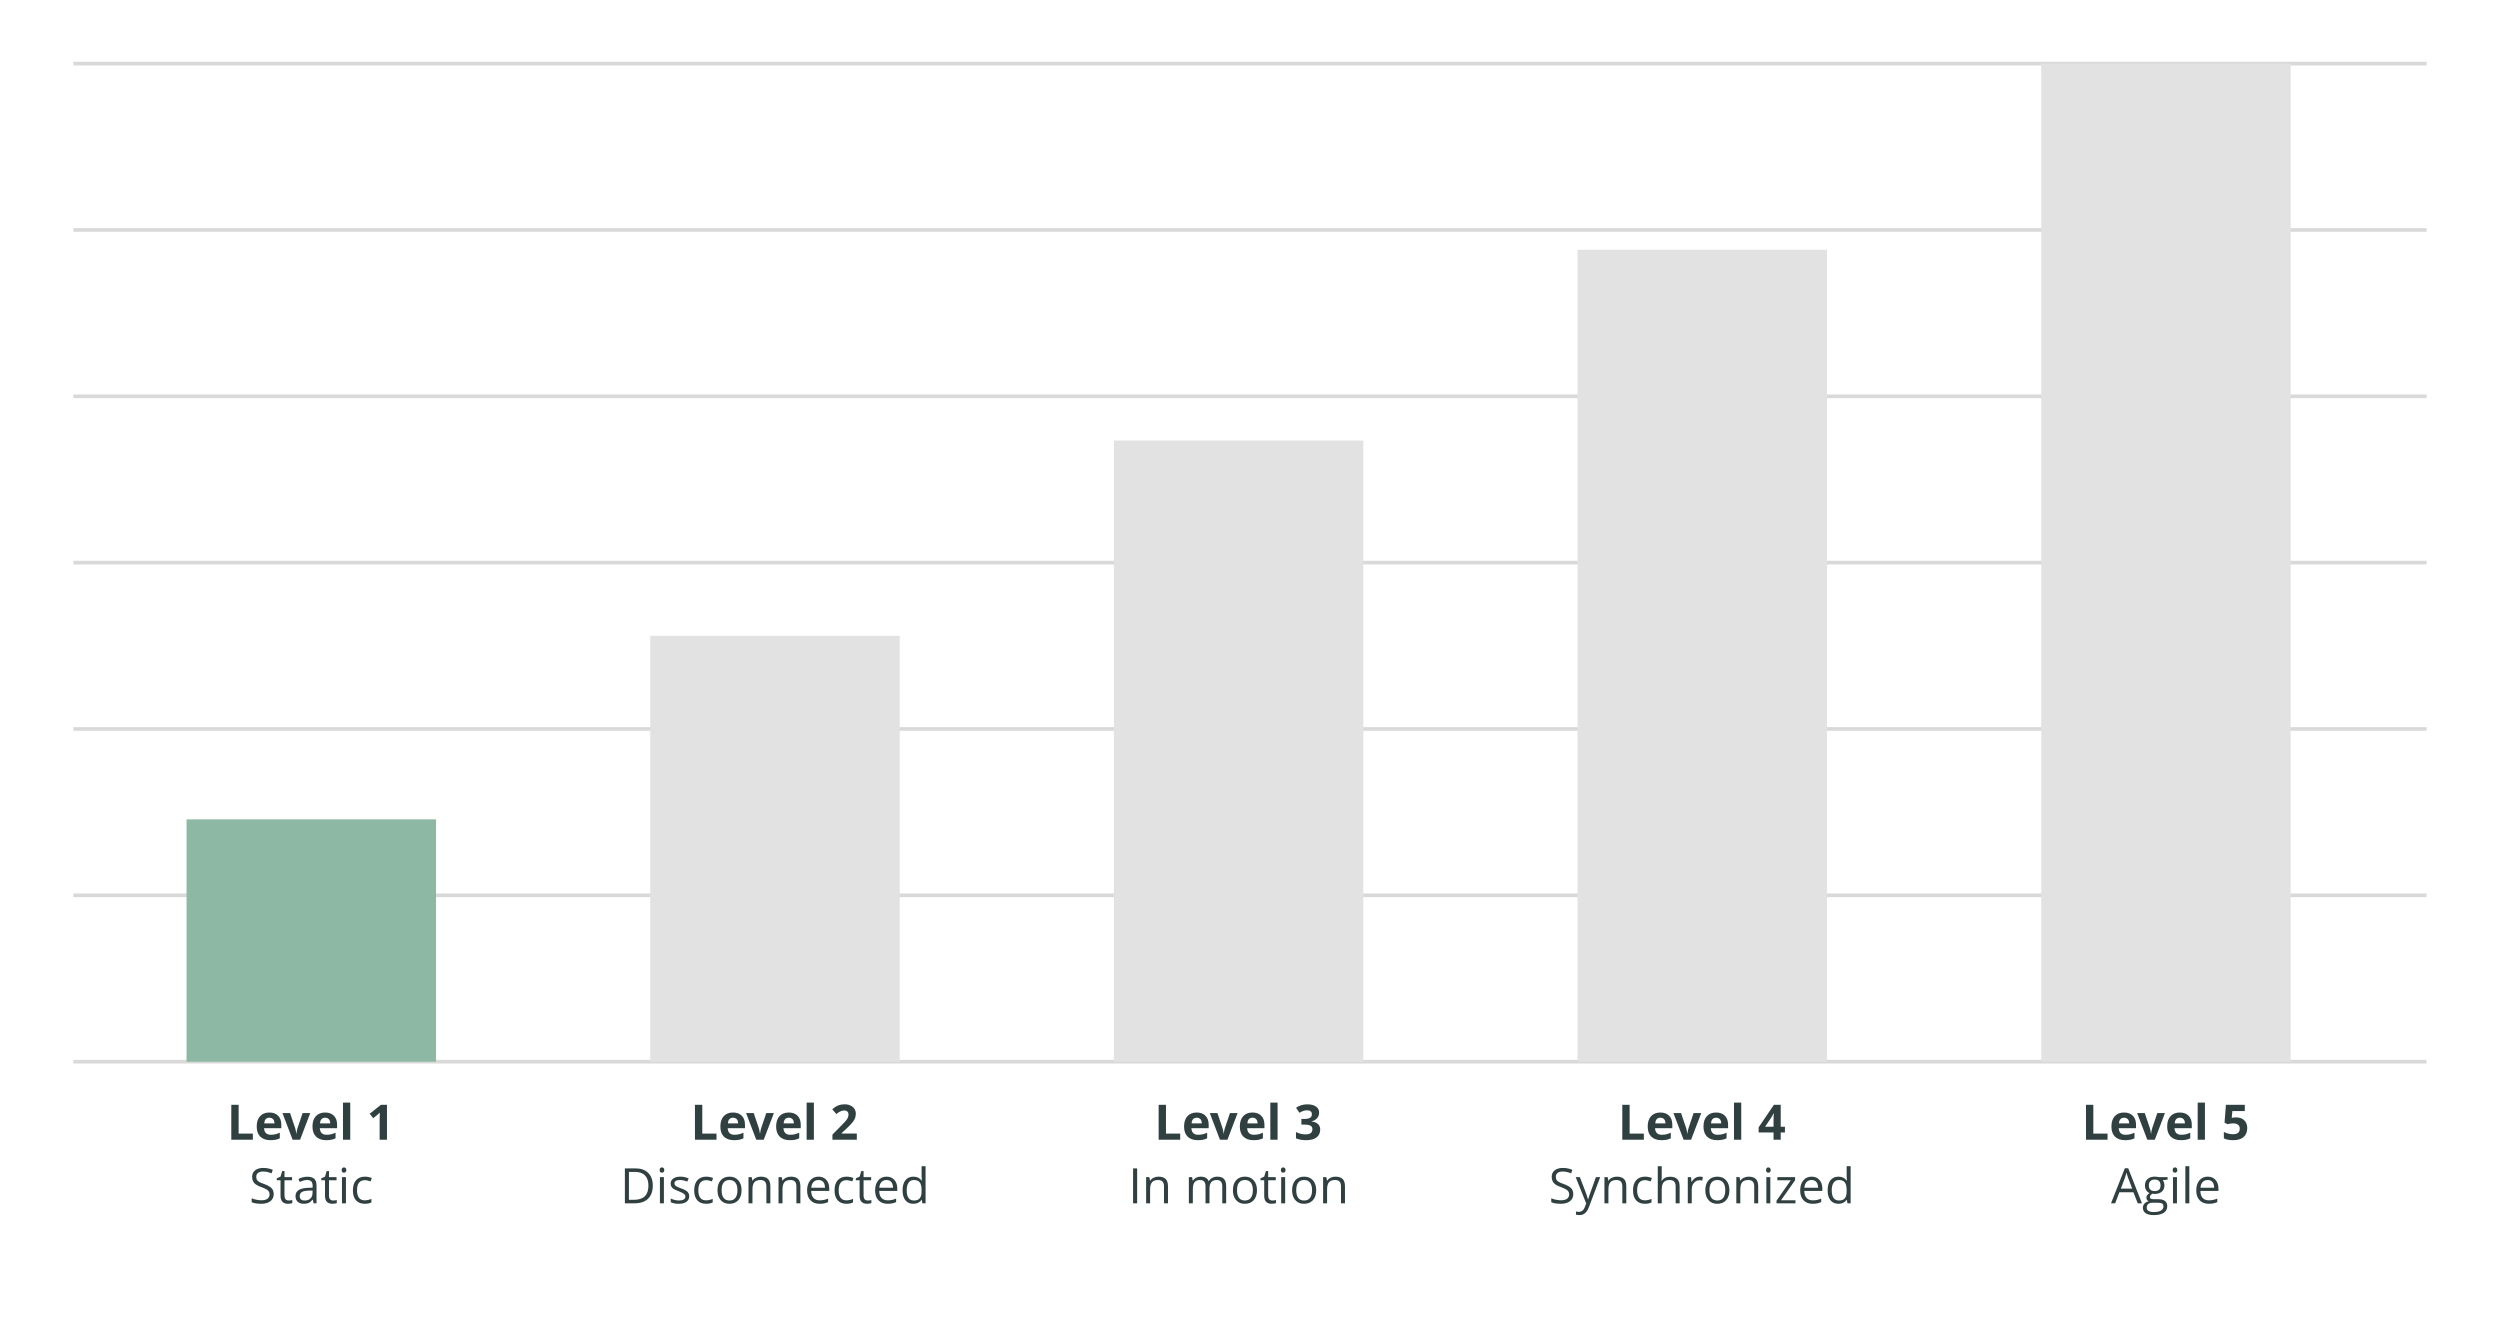
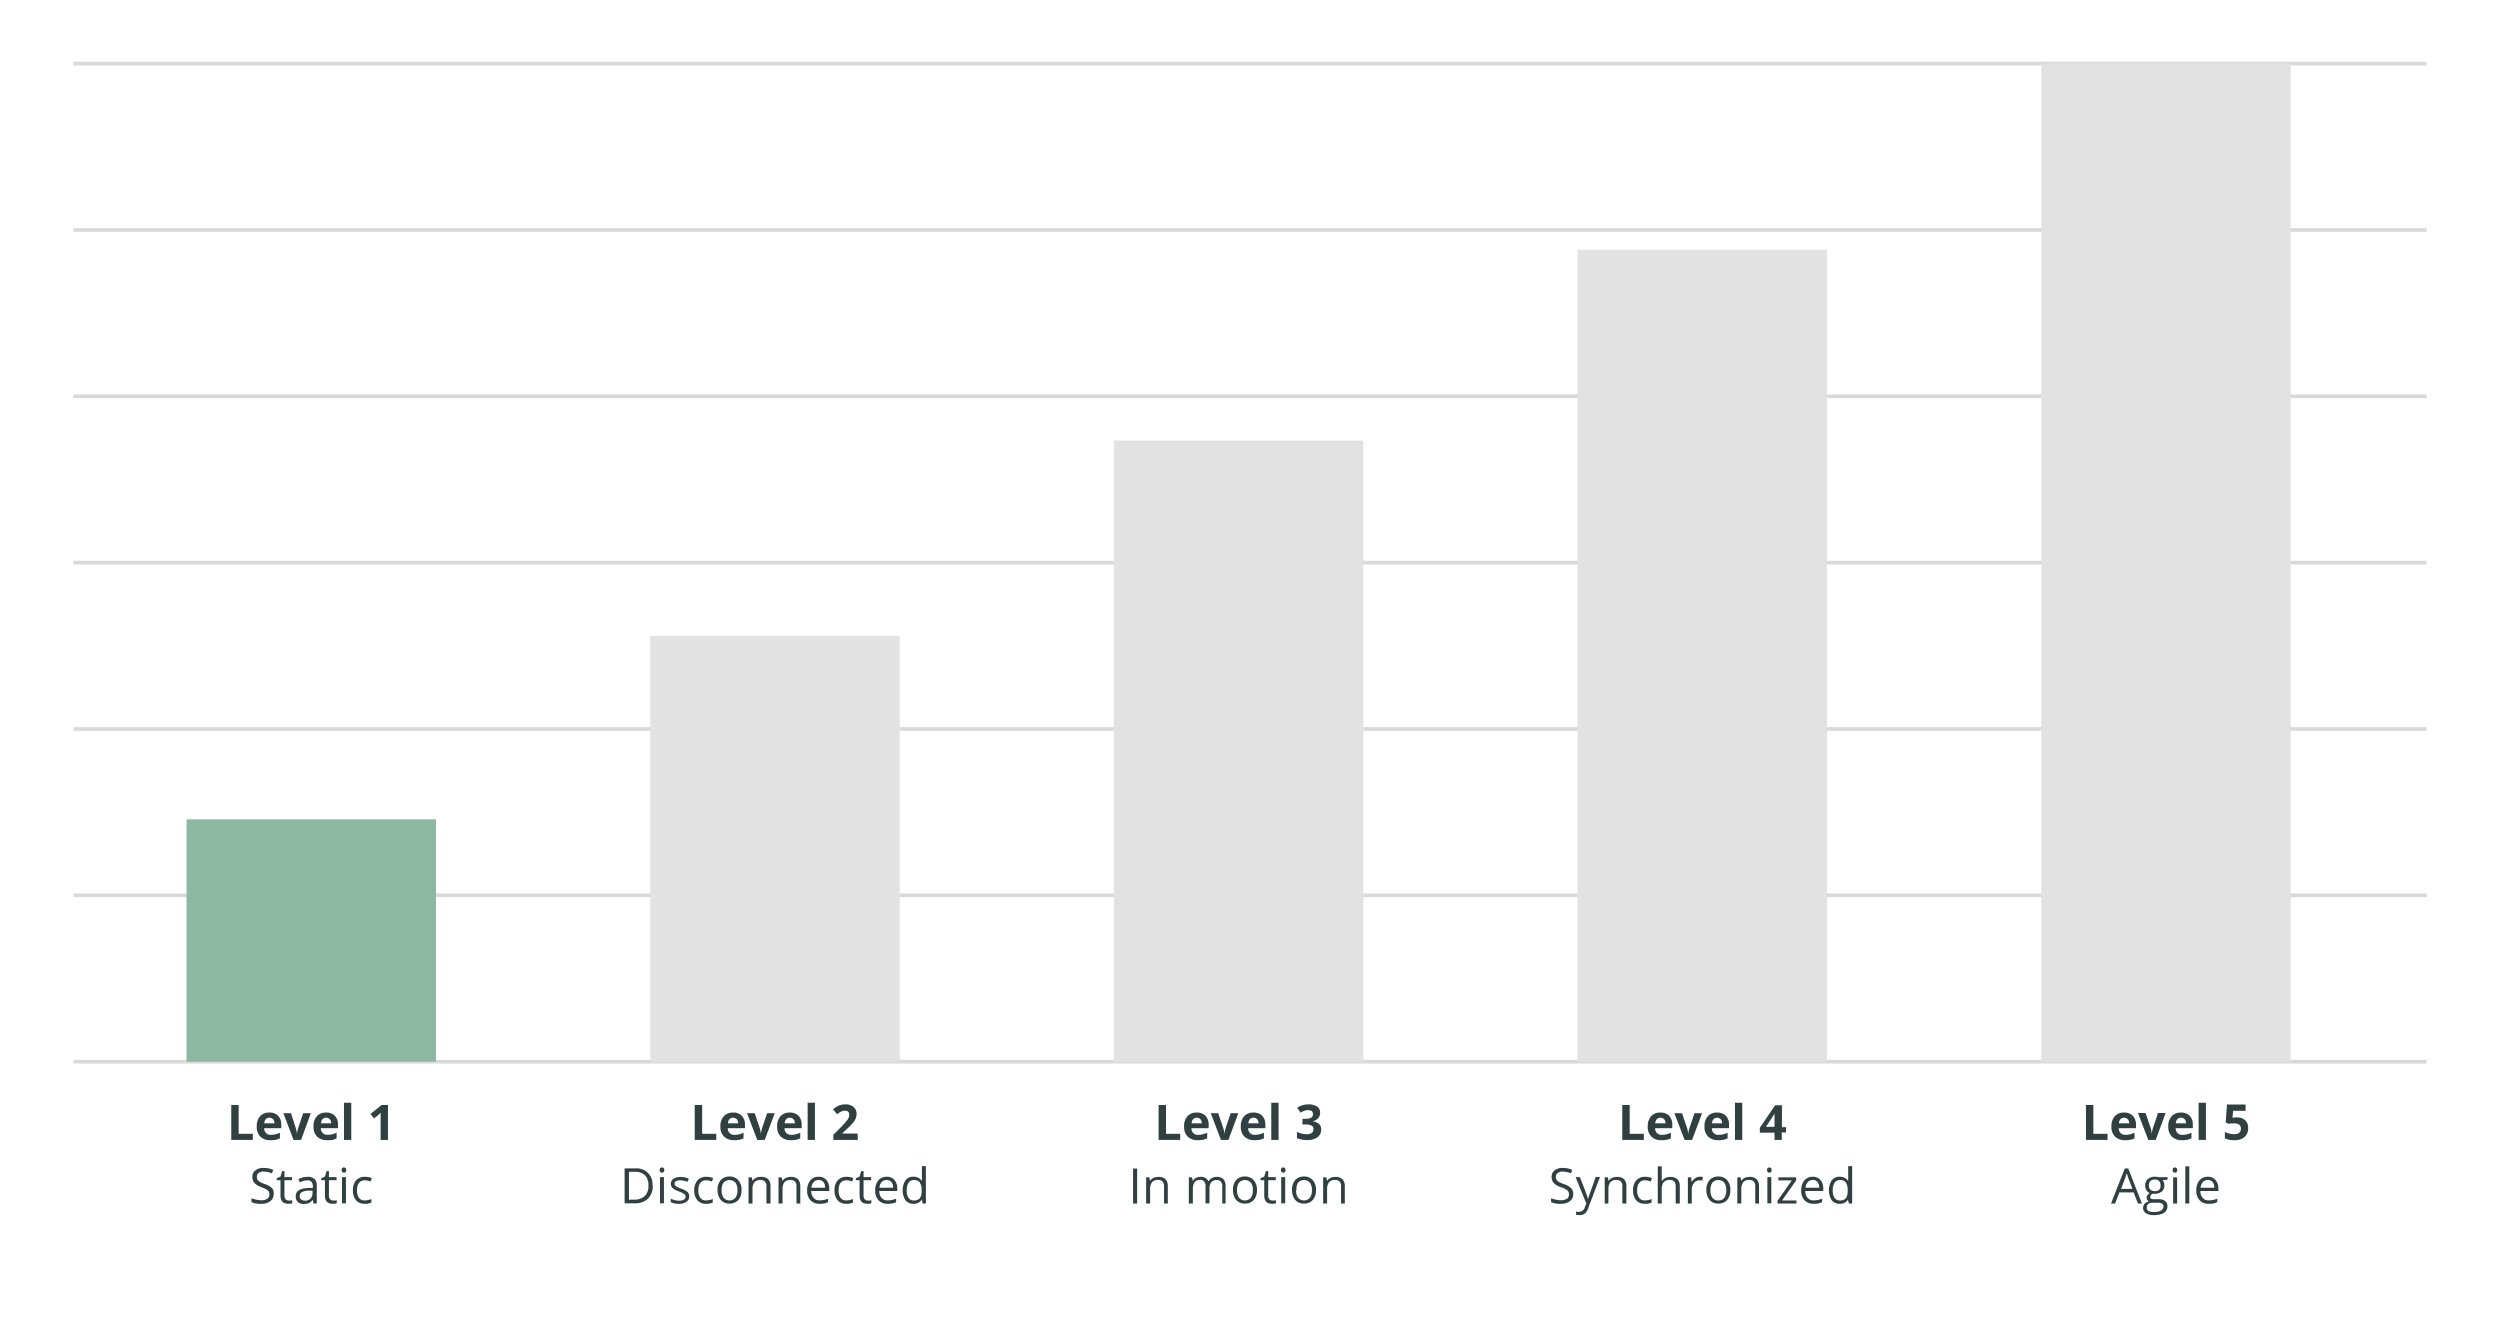
<svg xmlns="http://www.w3.org/2000/svg" id="Layer_1" data-name="Layer 1" viewBox="0 0 511 271">
  <path d="M15,13H496M15,47H496M15,81H496M15,115H496M15,149H496M15,183H496" style="fill: none;stroke: #d9d9d9;stroke-linejoin: round;stroke-width: 0.75px" />
  <line x1="14.98" y1="217.01" x2="495.98" y2="217.01" style="fill: none;stroke: #d9d9d9;stroke-linejoin: round;stroke-width: 0.75px" />
  <rect x="38.13" y="167.48" width="50.99" height="49.53" style="fill: #8db8a3" />
  <rect x="132.91" y="129.96" width="50.99" height="87.05" style="fill: #e3e2e3" />
  <rect x="227.68" y="90.05" width="50.99" height="126.96" style="fill: #e3e2e3" />
  <rect x="322.45" y="51.05" width="50.99" height="165.95" style="fill: #e3e2e3" />
  <rect x="417.23" y="13.01" width="50.99" height="204" style="fill: #e3e2e3" />
-   <text transform="translate(46.37 232.96)" style="font-size: 10px;fill: #304041;font-family: OpenSans-Bold, Open Sans;font-weight: 700">Level 1<tspan style="font-family: OpenSans, Open Sans;font-weight: 400">
-       <tspan x="4.56" y="13">Static</tspan>
-     </tspan>
-   </text>
-   <text transform="translate(141.14 232.96)" style="font-size: 10px;fill: #304041;font-family: OpenSans-Bold, Open Sans;font-weight: 700">Level 2<tspan style="font-family: OpenSans, Open Sans;font-weight: 400">
-       <tspan x="-14.4" y="13">Disconnected</tspan>
-     </tspan>
-   </text>
-   <text transform="translate(235.92 232.96)" style="font-size: 10px;fill: #304041;font-family: OpenSans-Bold, Open Sans;font-weight: 700">Level 3<tspan style="font-family: OpenSans, Open Sans;font-weight: 400">
-       <tspan x="-5.3" y="13">In motion</tspan>
-     </tspan>
-   </text>
-   <text transform="translate(330.69 232.96)" style="font-size: 10px;fill: #304041;font-family: OpenSans-Bold, Open Sans;font-weight: 700">Level 4<tspan style="font-family: OpenSans, Open Sans;font-weight: 400">
-       <tspan x="-14.13" y="13">Synchronized</tspan>
-     </tspan>
-   </text>
-   <text transform="translate(425.47 232.96)" style="font-size: 10px;fill: #304041;font-family: OpenSans-Bold, Open Sans;font-weight: 700">Level 5<tspan style="font-family: OpenSans, Open Sans;font-weight: 400">
-       <tspan x="6.02" y="13">Agile</tspan>
-     </tspan>
-   </text>
+   <g>
+     <path d="M47.27,233v-7.14h1.51v5.89h2.9V233Z" style="fill: #304041" />
+     <path d="M55.27,233.06a2.8,2.8,0,0,1-2.06-.73,2.76,2.76,0,0,1-.74-2.06,3.07,3.07,0,0,1,.68-2.12,2.45,2.45,0,0,1,1.9-.75,2.4,2.4,0,0,1,1.8.66,2.5,2.5,0,0,1,.65,1.82v.72H54a1.39,1.39,0,0,0,.37,1,1.34,1.34,0,0,0,1,.36,4,4,0,0,0,.93-.1,4.65,4.65,0,0,0,.92-.33v1.15a3.41,3.41,0,0,1-.83.29A4.88,4.88,0,0,1,55.27,233.06Zm-.21-4.6a1,1,0,0,0-.74.3,1.4,1.4,0,0,0-.31.85H56.1a1.23,1.23,0,0,0-.29-.85A1,1,0,0,0,55.06,228.46Z" style="fill: #304041" />
+     <path d="M60,233l-2.08-5.46h1.56l1,3.11a5.52,5.52,0,0,1,.22,1.12h0a5.21,5.21,0,0,1,.22-1.12l1.05-3.11h1.56L61.54,233Z" style="fill: #304041" />
+     <path d="M66.87,233.06a2.79,2.79,0,0,1-2.06-.73,2.72,2.72,0,0,1-.74-2.06,3,3,0,0,1,.68-2.12,2.45,2.45,0,0,1,1.9-.75,2.4,2.4,0,0,1,1.8.66,2.5,2.5,0,0,1,.64,1.82v.72H65.57a1.44,1.44,0,0,0,.38,1,1.31,1.31,0,0,0,1,.36,4,4,0,0,0,.93-.1,4.89,4.89,0,0,0,.92-.33v1.15A3.34,3.34,0,0,1,68,233,4.72,4.72,0,0,1,66.87,233.06Zm-.21-4.6a.92.92,0,0,0-.74.3,1.34,1.34,0,0,0-.31.85H67.7a1.23,1.23,0,0,0-.29-.85A1,1,0,0,0,66.66,228.46Z" style="fill: #304041" />
+     <path d="M71.8,233H70.31v-7.6H71.8Z" style="fill: #304041" />
+     <path d="M79.3,233H77.8v-4.81l0-.74a6.92,6.92,0,0,1-.53.49l-.82.66-.73-.91,2.3-1.83H79.3Z" style="fill: #304041" />
+     <path d="M55.94,244.06a1.74,1.74,0,0,1-.69,1.47,3,3,0,0,1-1.85.53,4.65,4.65,0,0,1-2-.33v-.8a5.65,5.65,0,0,0,1,.29,4.57,4.57,0,0,0,1,.11,2.08,2.08,0,0,0,1.25-.31,1,1,0,0,0,.42-.88,1.13,1.13,0,0,0-.15-.61,1.36,1.36,0,0,0-.5-.43,6.41,6.41,0,0,0-1.06-.46A3.5,3.5,0,0,1,52,241.8a1.9,1.9,0,0,1-.42-1.28,1.55,1.55,0,0,1,.62-1.31,2.54,2.54,0,0,1,1.64-.49,4.78,4.78,0,0,1,2,.39l-.25.72a4.6,4.6,0,0,0-1.72-.37,1.64,1.64,0,0,0-1,.29.91.91,0,0,0-.37.78,1.23,1.23,0,0,0,.13.61,1.28,1.28,0,0,0,.46.43,5.25,5.25,0,0,0,1,.44,3.87,3.87,0,0,1,1.54.86A1.66,1.66,0,0,1,55.94,244.06Z" style="fill: #304041" />
+     <path d="M59,245.39a2.86,2.86,0,0,0,.42,0,1.44,1.44,0,0,0,.31-.07v.62a1.48,1.48,0,0,1-.38.11,2.71,2.71,0,0,1-.47,0c-1,0-1.55-.55-1.55-1.64v-3.18h-.76v-.39l.76-.34.34-1.14h.47v1.24H59.7v.63H58.14v3.15a1.09,1.09,0,0,0,.23.74A.83.83,0,0,0,59,245.39Z" style="fill: #304041" />
+     <path d="M64.09,246l-.16-.76h0a2.18,2.18,0,0,1-.79.68,2.45,2.45,0,0,1-1,.18,1.83,1.83,0,0,1-1.25-.41,1.49,1.49,0,0,1-.45-1.17c0-1.08.87-1.65,2.6-1.7l.9,0v-.33a1.36,1.36,0,0,0-.27-.93,1.11,1.11,0,0,0-.86-.3,3.62,3.62,0,0,0-1.52.41L61,241a4.77,4.77,0,0,1,.87-.34,3.81,3.81,0,0,1,1-.12,2,2,0,0,1,1.41.43,1.75,1.75,0,0,1,.47,1.36V246Zm-1.83-.57a1.65,1.65,0,0,0,1.19-.41,1.55,1.55,0,0,0,.43-1.17v-.48l-.81,0a3.12,3.12,0,0,0-1.39.3.93.93,0,0,0-.43.83.82.82,0,0,0,.27.67A1.11,1.11,0,0,0,62.26,245.39Z" style="fill: #304041" />
+     <path d="M68.09,245.39a2.77,2.77,0,0,0,.42,0,1.73,1.73,0,0,0,.32-.07v.62a1.72,1.72,0,0,1-.39.11,2.68,2.68,0,0,1-.46,0c-1,0-1.56-.55-1.56-1.64v-3.18h-.76v-.39l.76-.34.35-1.14h.46v1.24h1.56v.63H67.23v3.15a1.09,1.09,0,0,0,.23.74A.83.83,0,0,0,68.09,245.39Z" style="fill: #304041" />
+     <path d="M69.83,239.16a.55.55,0,0,1,.13-.41.52.52,0,0,1,.35-.13.49.49,0,0,1,.33.13.67.67,0,0,1,0,.82.44.44,0,0,1-.33.13.48.48,0,0,1-.35-.13A.56.56,0,0,1,69.83,239.16Zm.88,6.8H69.9v-5.35h.81Z" style="fill: #304041" />
+     <path d="M74.56,246.06a2.29,2.29,0,0,1-1.8-.72,3,3,0,0,1-.63-2,3,3,0,0,1,.64-2.07,2.35,2.35,0,0,1,1.85-.74,3.44,3.44,0,0,1,.77.09,2.36,2.36,0,0,1,.6.19l-.24.69a4.55,4.55,0,0,0-.59-.18,2.44,2.44,0,0,0-.56-.07c-1.09,0-1.63.69-1.63,2.08a2.49,2.49,0,0,0,.39,1.51,1.37,1.37,0,0,0,1.18.53,3.68,3.68,0,0,0,1.38-.29v.72A2.89,2.89,0,0,1,74.56,246.06Z" style="fill: #304041" />
+   </g>
+   <g>
+     <path d="M142,233v-7.14h1.52v5.89h2.89V233Z" style="fill: #304041" />
+     <path d="M150.05,233.06a2.79,2.79,0,0,1-2.06-.73,2.73,2.73,0,0,1-.75-2.06,3,3,0,0,1,.69-2.12,2.45,2.45,0,0,1,1.9-.75,2.4,2.4,0,0,1,1.8.66,2.5,2.5,0,0,1,.64,1.82v.72h-3.52a1.4,1.4,0,0,0,.38,1,1.3,1.3,0,0,0,1,.36,4.11,4.11,0,0,0,.94-.1,4.57,4.57,0,0,0,.91-.33v1.15a3.26,3.26,0,0,1-.83.29A4.84,4.84,0,0,1,150.05,233.06Zm-.21-4.6a1,1,0,0,0-.75.3,1.39,1.39,0,0,0-.3.85h2.09a1.28,1.28,0,0,0-.29-.85A1,1,0,0,0,149.84,228.46Z" style="fill: #304041" />
+     <path d="M154.78,233l-2.08-5.46h1.56l1.05,3.11a5.52,5.52,0,0,1,.22,1.12h0a5.21,5.21,0,0,1,.22-1.12l1.05-3.11h1.56L156.31,233Z" style="fill: #304041" />
+     <path d="M161.64,233.06a2.8,2.8,0,0,1-2.06-.73,2.76,2.76,0,0,1-.74-2.06,3,3,0,0,1,.69-2.12,2.43,2.43,0,0,1,1.89-.75,2.39,2.39,0,0,1,1.8.66,2.5,2.5,0,0,1,.65,1.82v.72h-3.52a1.44,1.44,0,0,0,.37,1,1.34,1.34,0,0,0,1,.36,4,4,0,0,0,.93-.1,4.65,4.65,0,0,0,.92-.33v1.15a3.41,3.41,0,0,1-.83.29A4.88,4.88,0,0,1,161.64,233.06Zm-.21-4.6a1,1,0,0,0-.74.3,1.4,1.4,0,0,0-.31.85h2.09a1.18,1.18,0,0,0-.29-.85A1,1,0,0,0,161.43,228.46Z" style="fill: #304041" />
+     <path d="M166.57,233h-1.49v-7.6h1.49Z" style="fill: #304041" />
+     <path d="M175.34,233h-5v-1.05l1.79-1.81a15.19,15.19,0,0,0,1-1.13,2.48,2.48,0,0,0,.35-.58,1.55,1.55,0,0,0,.11-.56.8.8,0,0,0-.24-.64.9.9,0,0,0-.63-.21,1.81,1.81,0,0,0-.81.19,4.38,4.38,0,0,0-.81.54l-.82-1a5,5,0,0,1,.87-.63,3.15,3.15,0,0,1,.76-.29,3.71,3.71,0,0,1,.92-.1,2.76,2.76,0,0,1,1.18.24,2,2,0,0,1,.8.69,1.88,1.88,0,0,1,.28,1,2.6,2.6,0,0,1-.17.93,3.92,3.92,0,0,1-.54.89,13.39,13.39,0,0,1-1.28,1.29l-.92.86v.07h3.11Z" style="fill: #304041" />
+     <path d="M133.43,242.32a3.63,3.63,0,0,1-1,2.71,3.81,3.81,0,0,1-2.76.93h-2v-7.14h2.19a3.22,3.22,0,0,1,3.51,3.5Zm-.88,0a2.89,2.89,0,0,0-.7-2.1,2.83,2.83,0,0,0-2.09-.71h-1.2v5.7h1a3.06,3.06,0,0,0,2.23-.73A2.86,2.86,0,0,0,132.55,242.35Z" style="fill: #304041" />
+     <path d="M134.83,239.16a.55.55,0,0,1,.13-.41.54.54,0,0,1,.35-.13.49.49,0,0,1,.33.13.64.64,0,0,1,0,.82.44.44,0,0,1-.33.13.49.49,0,0,1-.35-.13A.56.56,0,0,1,134.83,239.16Zm.88,6.8h-.81v-5.35h.81Z" style="fill: #304041" />
+     <path d="M140.88,244.5a1.34,1.34,0,0,1-.56,1.15,2.61,2.61,0,0,1-1.56.41,3.34,3.34,0,0,1-1.66-.34V245a4.31,4.31,0,0,0,.83.31,3.61,3.61,0,0,0,.85.11,2,2,0,0,0,1-.2.68.68,0,0,0,.35-.62.65.65,0,0,0-.27-.53,4.39,4.39,0,0,0-1.06-.53,5.17,5.17,0,0,1-1.06-.49,1.32,1.32,0,0,1-.47-.47,1.14,1.14,0,0,1-.16-.63,1.2,1.2,0,0,1,.54-1,2.48,2.48,0,0,1,1.46-.38,4.37,4.37,0,0,1,1.69.35l-.29.66a3.94,3.94,0,0,0-1.46-.33,1.66,1.66,0,0,0-.87.18.55.55,0,0,0-.29.5.66.66,0,0,0,.1.37,1.22,1.22,0,0,0,.36.28,6.24,6.24,0,0,0,.94.4,3.38,3.38,0,0,1,1.28.7A1.2,1.2,0,0,1,140.88,244.5Z" style="fill: #304041" />
+     <path d="M144.34,246.06a2.26,2.26,0,0,1-1.8-.72,2.9,2.9,0,0,1-.64-2,3,3,0,0,1,.65-2.07,2.32,2.32,0,0,1,1.84-.74,3.37,3.37,0,0,1,.77.09,2.6,2.6,0,0,1,.61.19l-.25.69a4.55,4.55,0,0,0-.59-.18,2.44,2.44,0,0,0-.56-.07c-1.09,0-1.63.69-1.63,2.08a2.43,2.43,0,0,0,.4,1.51,1.36,1.36,0,0,0,1.18.53,3.67,3.67,0,0,0,1.37-.29v.72A2.87,2.87,0,0,1,144.34,246.06Z" style="fill: #304041" />
+     <path d="M151.58,243.28a2.94,2.94,0,0,1-.66,2,2.33,2.33,0,0,1-1.82.74,2.38,2.38,0,0,1-1.28-.34,2.18,2.18,0,0,1-.86-1,3.43,3.43,0,0,1-.3-1.48,3,3,0,0,1,.65-2,2.36,2.36,0,0,1,1.82-.73,2.25,2.25,0,0,1,1.78.75A2.9,2.9,0,0,1,151.58,243.28Zm-4.08,0a2.55,2.55,0,0,0,.41,1.56,1.62,1.62,0,0,0,2.41,0,2.51,2.51,0,0,0,.42-1.57,2.45,2.45,0,0,0-.42-1.55,1.66,1.66,0,0,0-2.42,0A2.53,2.53,0,0,0,147.5,243.28Z" style="fill: #304041" />
+     <path d="M156.66,246V242.5a1.4,1.4,0,0,0-.3-1,1.23,1.23,0,0,0-.93-.32,1.52,1.52,0,0,0-1.23.46,2.27,2.27,0,0,0-.39,1.49V246H153v-5.35h.66l.13.73h0a1.61,1.61,0,0,1,.7-.61,2.19,2.19,0,0,1,1-.22A2,2,0,0,1,157,241a2,2,0,0,1,.49,1.49V246Z" style="fill: #304041" />
+     <path d="M162.8,246V242.5a1.4,1.4,0,0,0-.3-1,1.23,1.23,0,0,0-.93-.32,1.52,1.52,0,0,0-1.23.46,2.27,2.27,0,0,0-.39,1.49V246h-.82v-5.35h.66l.14.73h0a1.67,1.67,0,0,1,.7-.61,2.22,2.22,0,0,1,1-.22,2,2,0,0,1,1.46.47,2,2,0,0,1,.49,1.49V246Z" style="fill: #304041" />
+     <path d="M167.53,246.06a2.46,2.46,0,0,1-1.87-.72,2.8,2.8,0,0,1-.69-2,3.15,3.15,0,0,1,.64-2.06,2.15,2.15,0,0,1,1.71-.76,2.05,2.05,0,0,1,1.6.66,2.57,2.57,0,0,1,.58,1.75v.51h-3.69a2.13,2.13,0,0,0,.48,1.43,1.64,1.64,0,0,0,1.27.49,4.3,4.3,0,0,0,1.71-.36v.72a4.27,4.27,0,0,1-.81.27A5,5,0,0,1,167.53,246.06Zm-.22-4.87a1.3,1.3,0,0,0-1,.42,2,2,0,0,0-.46,1.16h2.8a1.76,1.76,0,0,0-.34-1.17A1.21,1.21,0,0,0,167.31,241.19Z" style="fill: #304041" />
+     <path d="M173,246.06a2.29,2.29,0,0,1-1.8-.72,3,3,0,0,1-.63-2,3,3,0,0,1,.64-2.07,2.34,2.34,0,0,1,1.85-.74,3.44,3.44,0,0,1,.77.09,2.5,2.5,0,0,1,.6.19l-.25.69a4.39,4.39,0,0,0-.58-.18,2.44,2.44,0,0,0-.56-.07c-1.09,0-1.64.69-1.64,2.08a2.49,2.49,0,0,0,.4,1.51,1.37,1.37,0,0,0,1.18.53,3.59,3.59,0,0,0,1.37-.29v.72A2.82,2.82,0,0,1,173,246.06Z" style="fill: #304041" />
+     <path d="M177.37,245.39a2.86,2.86,0,0,0,.42,0,1.44,1.44,0,0,0,.31-.07v.62a1.48,1.48,0,0,1-.38.11,2.71,2.71,0,0,1-.47,0c-1,0-1.55-.55-1.55-1.64v-3.18h-.76v-.39l.76-.34.34-1.14h.47v1.24h1.56v.63h-1.56v3.15a1.09,1.09,0,0,0,.23.74A.83.83,0,0,0,177.37,245.39Z" style="fill: #304041" />
+     <path d="M181.43,246.06a2.46,2.46,0,0,1-1.87-.72,2.8,2.8,0,0,1-.68-2,3.15,3.15,0,0,1,.63-2.06,2.15,2.15,0,0,1,1.71-.76,2,2,0,0,1,1.6.66,2.57,2.57,0,0,1,.58,1.75v.51h-3.68a2.08,2.08,0,0,0,.47,1.43,1.64,1.64,0,0,0,1.27.49,4.3,4.3,0,0,0,1.71-.36v.72a4.05,4.05,0,0,1-.81.27A4.88,4.88,0,0,1,181.43,246.06Zm-.22-4.87a1.31,1.31,0,0,0-1,.42,1.88,1.88,0,0,0-.45,1.16h2.79a1.76,1.76,0,0,0-.34-1.17A1.21,1.21,0,0,0,181.21,241.19Z" style="fill: #304041" />
+     <path d="M188.43,245.24h-.05a1.88,1.88,0,0,1-1.68.82,2,2,0,0,1-1.63-.72,3.9,3.9,0,0,1,0-4.09,2,2,0,0,1,1.63-.74,2,2,0,0,1,1.67.79h.07l0-.38,0-.38v-2.18h.81V246h-.66Zm-1.62.14a1.48,1.48,0,0,0,1.2-.45,2.28,2.28,0,0,0,.37-1.46v-.17a2.61,2.61,0,0,0-.38-1.62,1.41,1.41,0,0,0-1.2-.49,1.26,1.26,0,0,0-1.1.56,2.77,2.77,0,0,0-.37,1.56,2.67,2.67,0,0,0,.37,1.55A1.27,1.27,0,0,0,186.81,245.38Z" style="fill: #304041" />
+   </g>
+   <g>
+     <path d="M236.82,233v-7.14h1.51v5.89h2.9V233Z" style="fill: #304041" />
+     <path d="M244.82,233.06a2.79,2.79,0,0,1-2.06-.73,2.72,2.72,0,0,1-.74-2.06,3.07,3.07,0,0,1,.68-2.12,2.45,2.45,0,0,1,1.9-.75,2.4,2.4,0,0,1,1.8.66,2.5,2.5,0,0,1,.65,1.82v.72h-3.52a1.39,1.39,0,0,0,.37,1,1.34,1.34,0,0,0,1,.36,4,4,0,0,0,.93-.1,4.89,4.89,0,0,0,.92-.33v1.15a3.34,3.34,0,0,1-.84.29A4.72,4.72,0,0,1,244.82,233.06Zm-.21-4.6a1,1,0,0,0-.74.3,1.4,1.4,0,0,0-.31.85h2.09a1.23,1.23,0,0,0-.29-.85A1,1,0,0,0,244.61,228.46Z" style="fill: #304041" />
+     <path d="M249.56,233l-2.08-5.46H249l1.06,3.11a5.52,5.52,0,0,1,.22,1.12h0a4.66,4.66,0,0,1,.22-1.12l1.05-3.11h1.56L251.09,233Z" style="fill: #304041" />
+     <path d="M256.42,233.06a2.79,2.79,0,0,1-2.06-.73,2.73,2.73,0,0,1-.75-2.06,3,3,0,0,1,.69-2.12,2.45,2.45,0,0,1,1.9-.75,2.4,2.4,0,0,1,1.8.66,2.5,2.5,0,0,1,.64,1.82v.72h-3.52a1.4,1.4,0,0,0,.38,1,1.31,1.31,0,0,0,1,.36,4,4,0,0,0,.93-.1,4.89,4.89,0,0,0,.92-.33v1.15a3.34,3.34,0,0,1-.84.29A4.78,4.78,0,0,1,256.42,233.06Zm-.21-4.6a1,1,0,0,0-.75.3,1.39,1.39,0,0,0-.3.85h2.09a1.28,1.28,0,0,0-.29-.85A1,1,0,0,0,256.21,228.46Z" style="fill: #304041" />
+     <path d="M261.34,233h-1.49v-7.6h1.49Z" style="fill: #304041" />
+     <path d="M269.84,227.42a1.68,1.68,0,0,1-.41,1.14,2.13,2.13,0,0,1-1.14.64v0a2.26,2.26,0,0,1,1.31.53,1.44,1.44,0,0,1,.45,1.12,1.92,1.92,0,0,1-.75,1.61,3.47,3.47,0,0,1-2.14.57,5.15,5.15,0,0,1-2.06-.39v-1.28a4.75,4.75,0,0,0,.92.34,3.72,3.72,0,0,0,1,.13,1.94,1.94,0,0,0,1.11-.25,1,1,0,0,0,.35-.82.73.73,0,0,0-.41-.71,3,3,0,0,0-1.31-.21h-.54v-1.16h.55a2.67,2.67,0,0,0,1.22-.21.81.81,0,0,0,.38-.75c0-.54-.34-.81-1-.81a2.27,2.27,0,0,0-.72.12,3.76,3.76,0,0,0-.81.4l-.7-1a3.87,3.87,0,0,1,2.33-.7,3,3,0,0,1,1.75.45A1.45,1.45,0,0,1,269.84,227.42Z" style="fill: #304041" />
+     <path d="M231.6,246v-7.14h.83V246Z" style="fill: #304041" />
+     <path d="M237.93,246V242.5a1.4,1.4,0,0,0-.3-1,1.2,1.2,0,0,0-.93-.32,1.52,1.52,0,0,0-1.23.46,2.27,2.27,0,0,0-.39,1.49V246h-.81v-5.35h.66l.13.73h0a1.67,1.67,0,0,1,.7-.61,2.19,2.19,0,0,1,1-.22,2,2,0,0,1,1.45.47,2,2,0,0,1,.49,1.49V246Z" style="fill: #304041" />
+     <path d="M249.83,246v-3.48a1.39,1.39,0,0,0-.28-1,1.06,1.06,0,0,0-.85-.32,1.36,1.36,0,0,0-1.11.44,2,2,0,0,0-.37,1.33v3h-.81v-3.48a1.45,1.45,0,0,0-.27-1,1.07,1.07,0,0,0-.85-.32,1.32,1.32,0,0,0-1.12.46,2.42,2.42,0,0,0-.35,1.49V246H243v-5.35h.66l.13.73h0a1.63,1.63,0,0,1,.64-.61,2.07,2.07,0,0,1,.94-.22,1.61,1.61,0,0,1,1.64.91h0a1.69,1.69,0,0,1,.69-.66,2.08,2.08,0,0,1,1-.25,1.84,1.84,0,0,1,1.36.47,2.09,2.09,0,0,1,.45,1.49V246Z" style="fill: #304041" />
+     <path d="M256.93,243.28a2.94,2.94,0,0,1-.66,2,2.33,2.33,0,0,1-1.82.74,2.38,2.38,0,0,1-1.28-.34,2.18,2.18,0,0,1-.86-1,3.43,3.43,0,0,1-.3-1.48,3,3,0,0,1,.65-2,2.36,2.36,0,0,1,1.82-.73,2.25,2.25,0,0,1,1.78.75A2.9,2.9,0,0,1,256.93,243.28Zm-4.08,0a2.55,2.55,0,0,0,.41,1.56,1.62,1.62,0,0,0,2.41,0,2.51,2.51,0,0,0,.42-1.57,2.45,2.45,0,0,0-.42-1.55,1.66,1.66,0,0,0-2.42,0A2.53,2.53,0,0,0,252.85,243.28Z" style="fill: #304041" />
+     <path d="M260.08,245.39a2.73,2.73,0,0,0,.41,0,1.56,1.56,0,0,0,.32-.07v.62a1.72,1.72,0,0,1-.39.11,2.6,2.6,0,0,1-.46,0c-1,0-1.55-.55-1.55-1.64v-3.18h-.77v-.39l.77-.34.34-1.14h.47v1.24h1.55v.63h-1.55v3.15a1,1,0,0,0,.23.74A.8.8,0,0,0,260.08,245.39Z" style="fill: #304041" />
+     <path d="M261.81,239.16a.55.55,0,0,1,.14-.41.49.49,0,0,1,.34-.13.53.53,0,0,1,.34.13.67.67,0,0,1,0,.82.48.48,0,0,1-.34.13.45.45,0,0,1-.34-.13A.56.56,0,0,1,261.81,239.16Zm.88,6.8h-.81v-5.35h.81Z" style="fill: #304041" />
+     <path d="M269,243.28a2.94,2.94,0,0,1-.66,2,2.33,2.33,0,0,1-1.82.74,2.38,2.38,0,0,1-1.28-.34,2.18,2.18,0,0,1-.86-1,3.43,3.43,0,0,1-.3-1.48,3,3,0,0,1,.65-2,2.36,2.36,0,0,1,1.82-.73,2.25,2.25,0,0,1,1.78.75A2.9,2.9,0,0,1,269,243.28Zm-4.08,0a2.55,2.55,0,0,0,.41,1.56,1.62,1.62,0,0,0,2.41,0,2.51,2.51,0,0,0,.42-1.57,2.45,2.45,0,0,0-.42-1.55,1.66,1.66,0,0,0-2.42,0A2.53,2.53,0,0,0,265,243.28Z" style="fill: #304041" />
+     <path d="M274.11,246V242.5a1.4,1.4,0,0,0-.3-1,1.23,1.23,0,0,0-.93-.32,1.52,1.52,0,0,0-1.23.46,2.27,2.27,0,0,0-.39,1.49V246h-.81v-5.35h.66l.13.73h0a1.61,1.61,0,0,1,.7-.61,2.19,2.19,0,0,1,1-.22,2,2,0,0,1,1.45.47,2,2,0,0,1,.49,1.49V246Z" style="fill: #304041" />
+   </g>
+   <g>
+     <path d="M331.59,233v-7.14h1.52v5.89H336V233Z" style="fill: #304041" />
+     <path d="M339.59,233.06a2.82,2.82,0,0,1-2.06-.73,2.76,2.76,0,0,1-.74-2.06,3,3,0,0,1,.69-2.12,2.44,2.44,0,0,1,1.89-.75,2.41,2.41,0,0,1,1.81.66,2.5,2.5,0,0,1,.64,1.82v.72H338.3a1.4,1.4,0,0,0,.38,1,1.3,1.3,0,0,0,1,.36,4.11,4.11,0,0,0,.94-.1,4.81,4.81,0,0,0,.91-.33v1.15a3.41,3.41,0,0,1-.83.29A4.88,4.88,0,0,1,339.59,233.06Zm-.21-4.6a1,1,0,0,0-.74.3,1.4,1.4,0,0,0-.31.85h2.09a1.22,1.22,0,0,0-.28-.85A1,1,0,0,0,339.38,228.46Z" style="fill: #304041" />
+     <path d="M344.33,233l-2.08-5.46h1.56l1.05,3.11a5.52,5.52,0,0,1,.22,1.12h0a5.21,5.21,0,0,1,.22-1.12l1.05-3.11h1.56L345.86,233Z" style="fill: #304041" />
+     <path d="M351.19,233.06a2.8,2.8,0,0,1-2.06-.73,2.76,2.76,0,0,1-.74-2.06,3.07,3.07,0,0,1,.68-2.12,2.45,2.45,0,0,1,1.9-.75,2.4,2.4,0,0,1,1.8.66,2.5,2.5,0,0,1,.65,1.82v.72H349.9a1.39,1.39,0,0,0,.37,1,1.34,1.34,0,0,0,1,.36,4,4,0,0,0,.93-.1,4.89,4.89,0,0,0,.92-.33v1.15a3.41,3.41,0,0,1-.83.29A4.88,4.88,0,0,1,351.19,233.06Zm-.21-4.6a1,1,0,0,0-.74.3,1.4,1.4,0,0,0-.31.85H352a1.23,1.23,0,0,0-.29-.85A1,1,0,0,0,351,228.46Z" style="fill: #304041" />
+     <path d="M356.12,233h-1.49v-7.6h1.49Z" style="fill: #304041" />
+     <path d="M365.05,231.48h-.86V233h-1.48v-1.48h-3v-1l3.13-4.61h1.39v4.49h.86Zm-2.34-1.17V229.1c0-.2,0-.5,0-.88s0-.61,0-.67h0a5,5,0,0,1-.44.78l-1.3,2Z" style="fill: #304041" />
+     <path d="M321.57,244.06a1.73,1.73,0,0,1-.68,1.47,3,3,0,0,1-1.85.53,4.65,4.65,0,0,1-2-.33v-.8a5.39,5.39,0,0,0,1,.29,4.51,4.51,0,0,0,1,.11,2.1,2.1,0,0,0,1.25-.31,1,1,0,0,0,.41-.88,1.13,1.13,0,0,0-.14-.61,1.36,1.36,0,0,0-.5-.43,6.41,6.41,0,0,0-1.06-.46,3.5,3.5,0,0,1-1.43-.84,1.9,1.9,0,0,1-.42-1.28,1.55,1.55,0,0,1,.62-1.31,2.54,2.54,0,0,1,1.64-.49,4.78,4.78,0,0,1,1.95.39l-.25.72a4.6,4.6,0,0,0-1.72-.37,1.64,1.64,0,0,0-1,.29.91.91,0,0,0-.37.78,1.23,1.23,0,0,0,.13.61,1.28,1.28,0,0,0,.46.43,5.25,5.25,0,0,0,1,.44,3.87,3.87,0,0,1,1.54.86A1.7,1.7,0,0,1,321.57,244.06Z" style="fill: #304041" />
+     <path d="M322.06,240.61h.87l1.17,3a11.08,11.08,0,0,1,.48,1.51h0c0-.17.13-.45.27-.85s.57-1.64,1.32-3.71h.87l-2.3,6.09A3,3,0,0,1,324,248a1.68,1.68,0,0,1-1.12.37,3,3,0,0,1-.73-.08v-.65a2.77,2.77,0,0,0,.6.06,1.22,1.22,0,0,0,1.19-.94l.3-.76Z" style="fill: #304041" />
+     <path d="M331.61,246V242.5a1.45,1.45,0,0,0-.29-1,1.24,1.24,0,0,0-.94-.32,1.52,1.52,0,0,0-1.23.46,2.27,2.27,0,0,0-.39,1.49V246H328v-5.35h.66l.13.73h0a1.67,1.67,0,0,1,.7-.61,2.19,2.19,0,0,1,1-.22,2,2,0,0,1,1.46.47,2,2,0,0,1,.48,1.49V246Z" style="fill: #304041" />
+     <path d="M336.23,246.06a2.26,2.26,0,0,1-1.8-.72,2.9,2.9,0,0,1-.64-2,3,3,0,0,1,.65-2.07,2.32,2.32,0,0,1,1.84-.74,3.31,3.31,0,0,1,.77.09,2.6,2.6,0,0,1,.61.19l-.25.69a4.12,4.12,0,0,0-.59-.18,2.38,2.38,0,0,0-.56-.07c-1.08,0-1.63.69-1.63,2.08a2.43,2.43,0,0,0,.4,1.51,1.36,1.36,0,0,0,1.18.53,3.67,3.67,0,0,0,1.37-.29v.72A2.87,2.87,0,0,1,336.23,246.06Z" style="fill: #304041" />
+     <path d="M342.51,246V242.5a1.4,1.4,0,0,0-.3-1,1.22,1.22,0,0,0-.93-.32,1.52,1.52,0,0,0-1.23.46,2.32,2.32,0,0,0-.39,1.5V246h-.81v-7.6h.81v2.3a4.41,4.41,0,0,1,0,.69h.05a1.68,1.68,0,0,1,.68-.61,2.34,2.34,0,0,1,1-.22,2.08,2.08,0,0,1,1.47.47,1.94,1.94,0,0,1,.49,1.48V246Z" style="fill: #304041" />
+     <path d="M347.43,240.51a3.1,3.1,0,0,1,.64.06l-.11.75a2.75,2.75,0,0,0-.59-.07,1.44,1.44,0,0,0-1.11.53,1.91,1.91,0,0,0-.46,1.31V246H345v-5.35h.67l.09,1h0a2.26,2.26,0,0,1,.72-.8A1.59,1.59,0,0,1,347.43,240.51Z" style="fill: #304041" />
+     <path d="M353.69,243.28a2.94,2.94,0,0,1-.66,2,2.33,2.33,0,0,1-1.82.74,2.4,2.4,0,0,1-1.28-.34,2.24,2.24,0,0,1-.86-1,3.43,3.43,0,0,1-.3-1.48,2.94,2.94,0,0,1,.66-2,2.32,2.32,0,0,1,1.81-.73,2.27,2.27,0,0,1,1.79.75A2.94,2.94,0,0,1,353.69,243.28Zm-4.08,0a2.55,2.55,0,0,0,.41,1.56,1.44,1.44,0,0,0,1.21.54,1.46,1.46,0,0,0,1.21-.53,2.58,2.58,0,0,0,.41-1.57,2.51,2.51,0,0,0-.41-1.55,1.46,1.46,0,0,0-1.22-.53,1.42,1.42,0,0,0-1.2.52A2.53,2.53,0,0,0,349.61,243.28Z" style="fill: #304041" />
+     <path d="M358.77,246V242.5a1.4,1.4,0,0,0-.3-1,1.22,1.22,0,0,0-.93-.32,1.52,1.52,0,0,0-1.23.46,2.27,2.27,0,0,0-.39,1.49V246h-.81v-5.35h.66l.13.73h0a1.67,1.67,0,0,1,.7-.61,2.19,2.19,0,0,1,1-.22,2,2,0,0,1,1.45.47,2,2,0,0,1,.49,1.49V246Z" style="fill: #304041" />
+     <path d="M361.18,239.16a.55.55,0,0,1,.14-.41.49.49,0,0,1,.34-.13.49.49,0,0,1,.33.13.64.64,0,0,1,0,.82.44.44,0,0,1-.33.13.45.45,0,0,1-.34-.13A.56.56,0,0,1,361.18,239.16Zm.88,6.8h-.81v-5.35h.81Z" style="fill: #304041" />
+     <path d="M367.2,246h-3.88v-.55l2.92-4.17H363.5v-.63h3.63v.63l-2.88,4.09h2.95Z" style="fill: #304041" />
+     <path d="M370.72,246.06a2.47,2.47,0,0,1-1.88-.72,2.84,2.84,0,0,1-.68-2,3.15,3.15,0,0,1,.63-2.06,2.16,2.16,0,0,1,1.72-.76,2,2,0,0,1,1.59.66,2.57,2.57,0,0,1,.58,1.75v.51H369a2.08,2.08,0,0,0,.47,1.43,1.64,1.64,0,0,0,1.27.49,4.3,4.3,0,0,0,1.71-.36v.72a4.05,4.05,0,0,1-.81.27A4.77,4.77,0,0,1,370.72,246.06Zm-.22-4.87a1.32,1.32,0,0,0-1,.42,1.88,1.88,0,0,0-.45,1.16h2.79a1.76,1.76,0,0,0-.34-1.17A1.2,1.2,0,0,0,370.5,241.19Z" style="fill: #304041" />
+     <path d="M377.71,245.24h0a1.88,1.88,0,0,1-1.68.82,2,2,0,0,1-1.63-.72,3.9,3.9,0,0,1,0-4.09,2,2,0,0,1,1.63-.74,2,2,0,0,1,1.67.79h.07l0-.38,0-.38v-2.18h.81V246h-.65Zm-1.62.14a1.48,1.48,0,0,0,1.2-.45,2.28,2.28,0,0,0,.37-1.46v-.17a2.68,2.68,0,0,0-.37-1.62,1.44,1.44,0,0,0-1.21-.49,1.26,1.26,0,0,0-1.1.56,2.77,2.77,0,0,0-.37,1.56,2.67,2.67,0,0,0,.37,1.55A1.27,1.27,0,0,0,376.09,245.38Z" style="fill: #304041" />
+   </g>
+   <g>
+     <path d="M426.37,233v-7.14h1.51v5.89h2.9V233Z" style="fill: #304041" />
+     <path d="M434.37,233.06a2.79,2.79,0,0,1-2.06-.73,2.72,2.72,0,0,1-.74-2.06,3,3,0,0,1,.68-2.12,2.45,2.45,0,0,1,1.9-.75,2.4,2.4,0,0,1,1.8.66,2.5,2.5,0,0,1,.65,1.82v.72h-3.53a1.44,1.44,0,0,0,.38,1,1.32,1.32,0,0,0,1,.36,4,4,0,0,0,.93-.1,4.89,4.89,0,0,0,.92-.33v1.15a3.34,3.34,0,0,1-.84.29A4.72,4.72,0,0,1,434.37,233.06Zm-.21-4.6a.94.94,0,0,0-.74.3,1.4,1.4,0,0,0-.31.85h2.09a1.23,1.23,0,0,0-.29-.85A1,1,0,0,0,434.16,228.46Z" style="fill: #304041" />
+     <path d="M439.11,233,437,227.5h1.55l1.06,3.11a6.31,6.31,0,0,1,.22,1.12h0a4.66,4.66,0,0,1,.22-1.12l1.05-3.11h1.55L440.63,233Z" style="fill: #304041" />
+     <path d="M446,233.06a2.83,2.83,0,0,1-2.07-.73,2.76,2.76,0,0,1-.74-2.06,3,3,0,0,1,.69-2.12,2.45,2.45,0,0,1,1.9-.75,2.4,2.4,0,0,1,1.8.66,2.5,2.5,0,0,1,.64,1.82v.72h-3.52a1.4,1.4,0,0,0,.38,1,1.3,1.3,0,0,0,1,.36,4.11,4.11,0,0,0,.94-.1,4.57,4.57,0,0,0,.91-.33v1.15a3.26,3.26,0,0,1-.83.29A4.84,4.84,0,0,1,446,233.06Zm-.21-4.6a1,1,0,0,0-.75.3,1.33,1.33,0,0,0-.3.85h2.09a1.28,1.28,0,0,0-.29-.85A1,1,0,0,0,445.76,228.46Z" style="fill: #304041" />
+     <path d="M450.89,233H449.4v-7.6h1.49Z" style="fill: #304041" />
+     <path d="M457.27,228.4a2.29,2.29,0,0,1,1.65.58,2.09,2.09,0,0,1,.61,1.59,2.3,2.3,0,0,1-.74,1.84,3.1,3.1,0,0,1-2.11.65,4.09,4.09,0,0,1-1.92-.39v-1.3a3.66,3.66,0,0,0,.9.33,3.76,3.76,0,0,0,1,.13c.92,0,1.38-.37,1.38-1.13s-.48-1.08-1.43-1.08a4.13,4.13,0,0,0-.57,0c-.21,0-.38.07-.51.11l-.6-.32.27-3.64H459v1.28h-2.55l-.13,1.4.17,0A3.15,3.15,0,0,1,457.27,228.4Z" style="fill: #304041" />
+     <path d="M437,246l-.88-2.27H433.2l-.87,2.27h-.84l2.82-7.17h.7l2.8,7.17Zm-1.14-3-.83-2.21a9.77,9.77,0,0,1-.33-1c-.08.31-.18.66-.31,1l-.84,2.21Z" style="fill: #304041" />
+     <path d="M443.05,240.61v.51l-1,.12a1.85,1.85,0,0,1,.25.45,1.72,1.72,0,0,1,.1.62,1.59,1.59,0,0,1-.53,1.25A2.56,2.56,0,0,1,440,244a.82.82,0,0,0-.51.69.35.35,0,0,0,.18.33,1.31,1.31,0,0,0,.62.1h.94a2.1,2.1,0,0,1,1.34.37,1.26,1.26,0,0,1,.46,1.06,1.52,1.52,0,0,1-.71,1.36,3.82,3.82,0,0,1-2.08.46,2.85,2.85,0,0,1-1.62-.39,1.26,1.26,0,0,1-.57-1.1,1.2,1.2,0,0,1,.32-.84,1.62,1.62,0,0,1,.88-.49.82.82,0,0,1-.35-.29.77.77,0,0,1-.14-.45.8.8,0,0,1,.16-.51,1.64,1.64,0,0,1,.49-.43,1.44,1.44,0,0,1-.67-.58,1.65,1.65,0,0,1-.27-.94A1.74,1.74,0,0,1,439,241a2.15,2.15,0,0,1,1.5-.48,2.48,2.48,0,0,1,.75.1Zm-4.26,6.25a.73.73,0,0,0,.36.66,2.05,2.05,0,0,0,1.05.22,3,3,0,0,0,1.51-.3.93.93,0,0,0,.49-.83.66.66,0,0,0-.26-.6,2.14,2.14,0,0,0-1-.17h-1a1.32,1.32,0,0,0-.86.26A1,1,0,0,0,438.79,246.86Zm.44-4.54a1.08,1.08,0,0,0,.31.85,1.24,1.24,0,0,0,.89.29,1,1,0,0,0,1.18-1.15,1.06,1.06,0,0,0-1.2-1.21,1.22,1.22,0,0,0-.88.31A1.26,1.26,0,0,0,439.23,242.32Z" style="fill: #304041" />
+     <path d="M444.08,239.16a.55.55,0,0,1,.14-.41.51.51,0,0,1,.34-.13.53.53,0,0,1,.34.13.67.67,0,0,1,0,.82.48.48,0,0,1-.34.13.47.47,0,0,1-.34-.13A.56.56,0,0,1,444.08,239.16ZM445,246h-.81v-5.35H445Z" style="fill: #304041" />
+     <path d="M447.49,246h-.81v-7.6h.81Z" style="fill: #304041" />
+     <path d="M451.47,246.06a2.46,2.46,0,0,1-1.87-.72,2.8,2.8,0,0,1-.69-2,3.1,3.1,0,0,1,.64-2.06,2.14,2.14,0,0,1,1.71-.76,2,2,0,0,1,1.59.66,2.57,2.57,0,0,1,.59,1.75v.51h-3.69a2.13,2.13,0,0,0,.48,1.43,1.62,1.62,0,0,0,1.27.49,4.3,4.3,0,0,0,1.71-.36v.72a4.52,4.52,0,0,1-.81.27A5,5,0,0,1,451.47,246.06Zm-.22-4.87a1.33,1.33,0,0,0-1,.42,2,2,0,0,0-.45,1.16h2.8a1.76,1.76,0,0,0-.34-1.17A1.22,1.22,0,0,0,451.25,241.19Z" style="fill: #304041" />
+   </g>
</svg>
